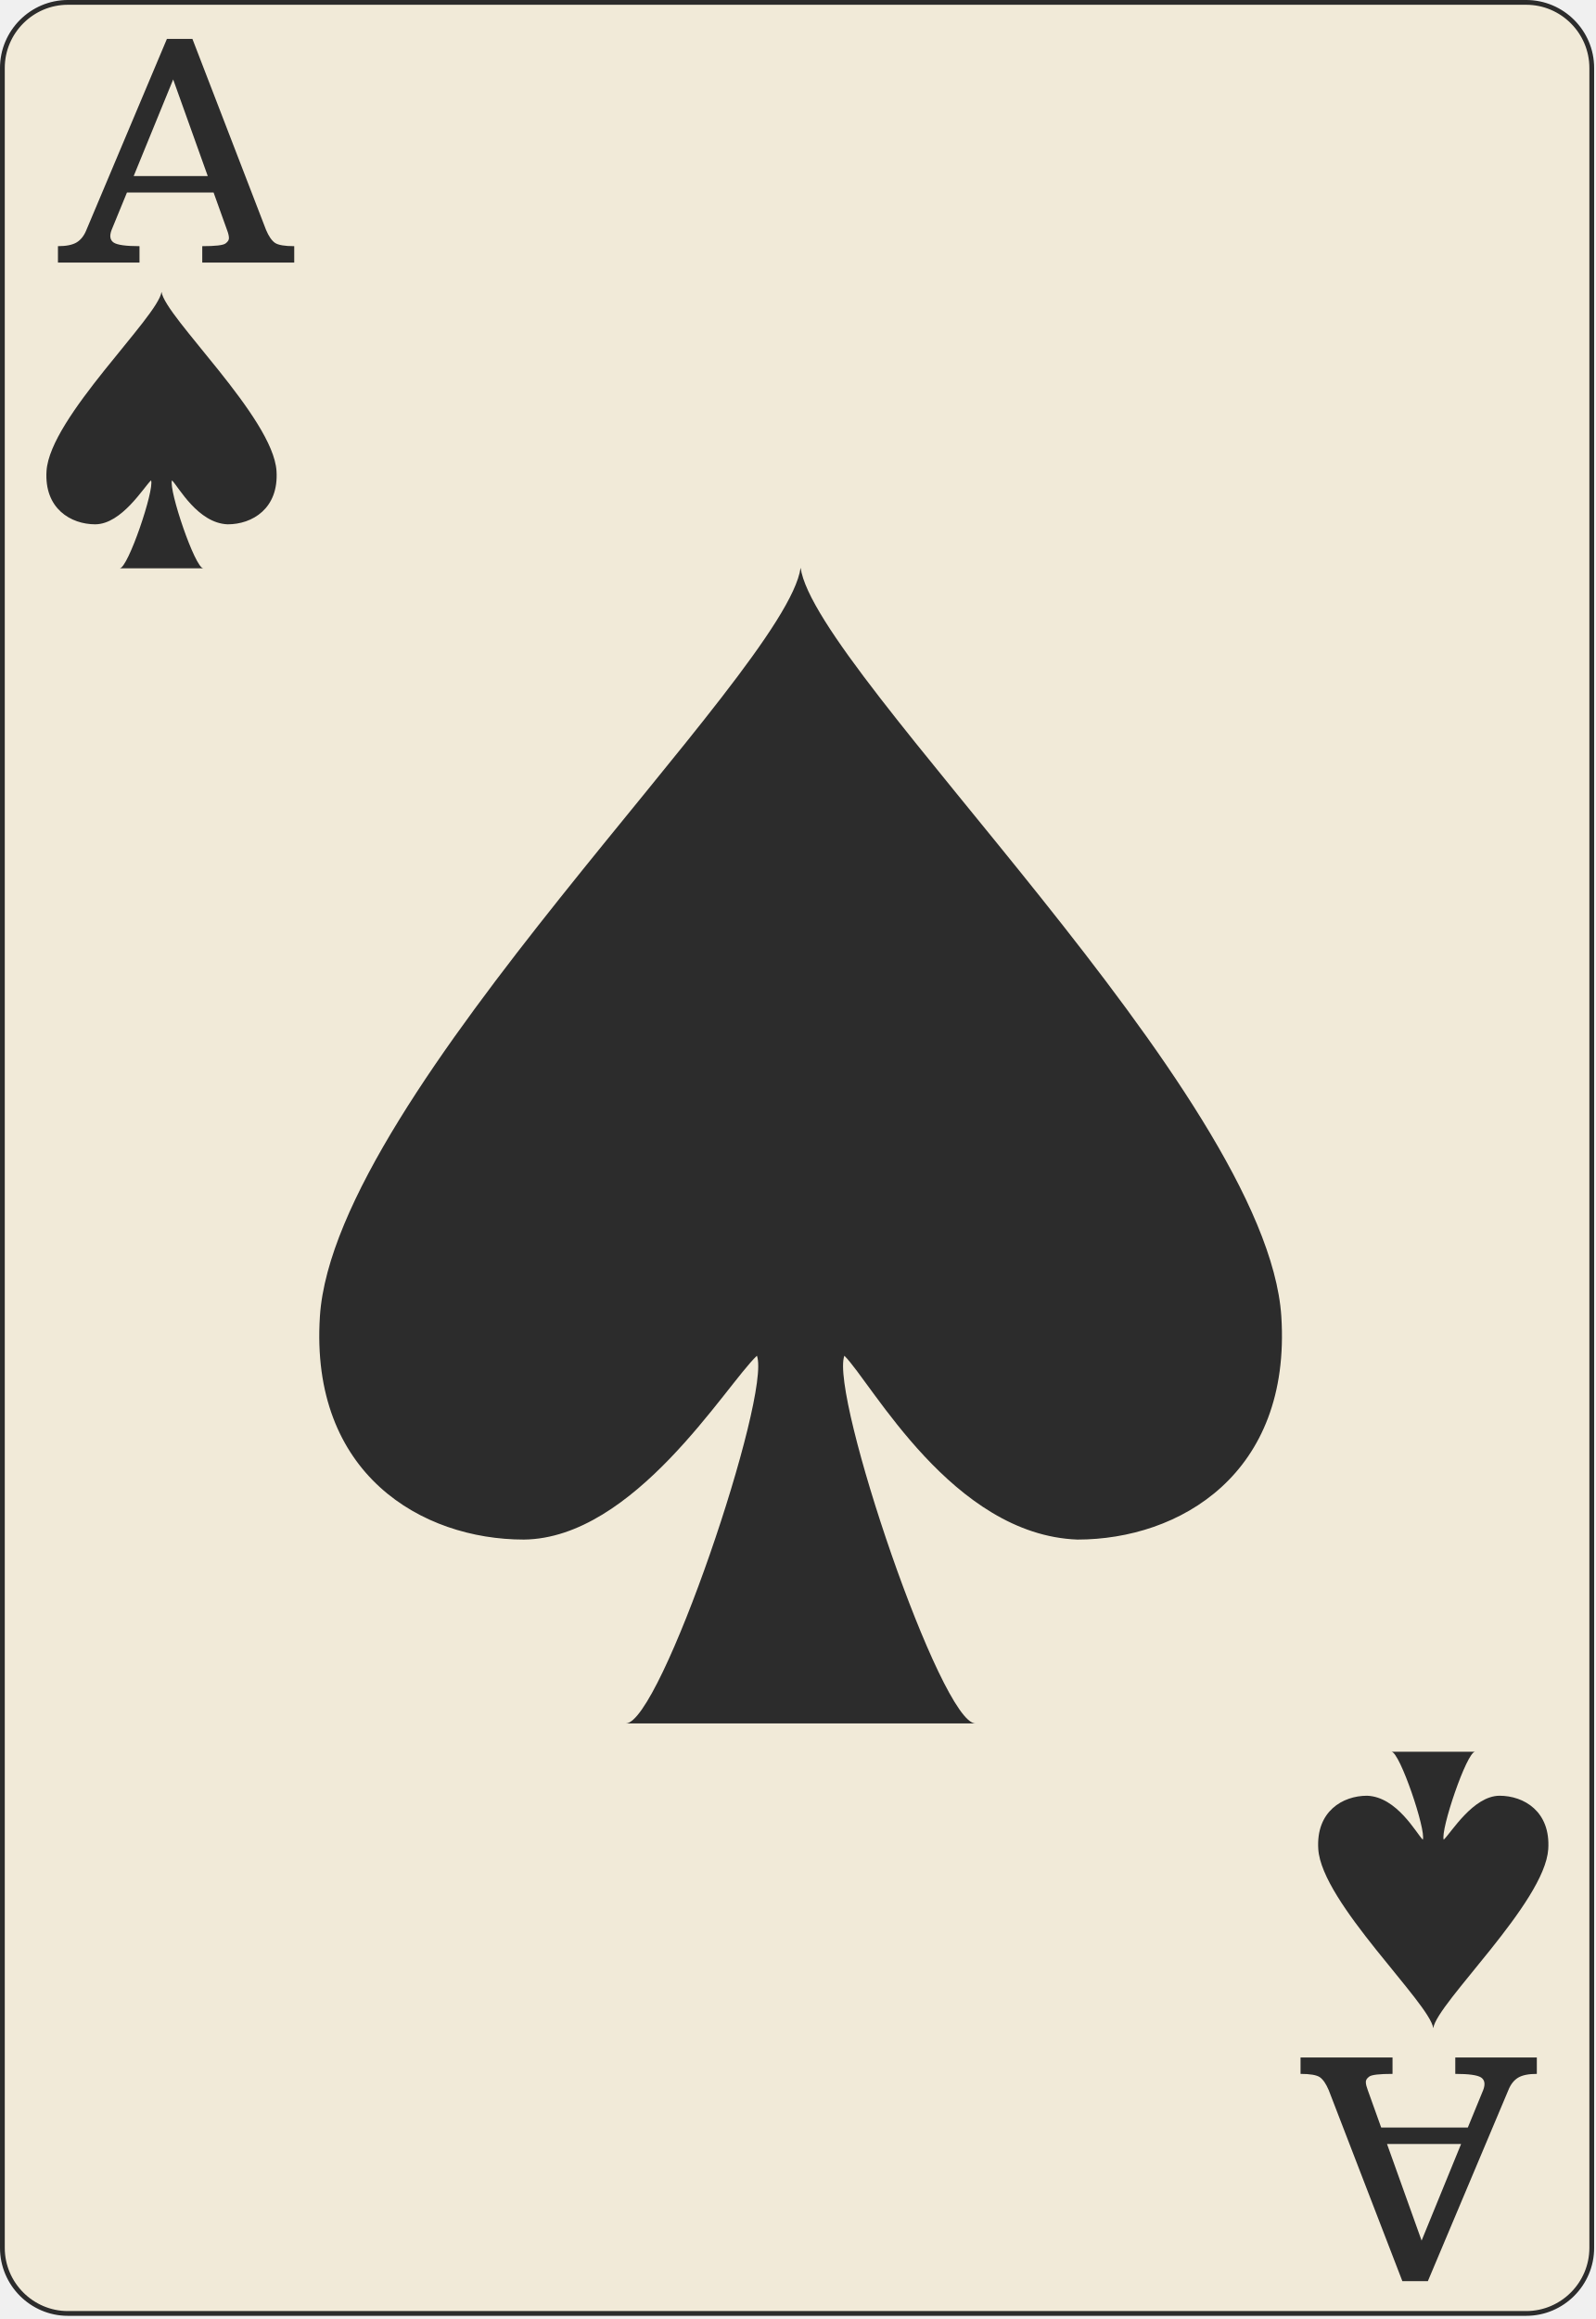
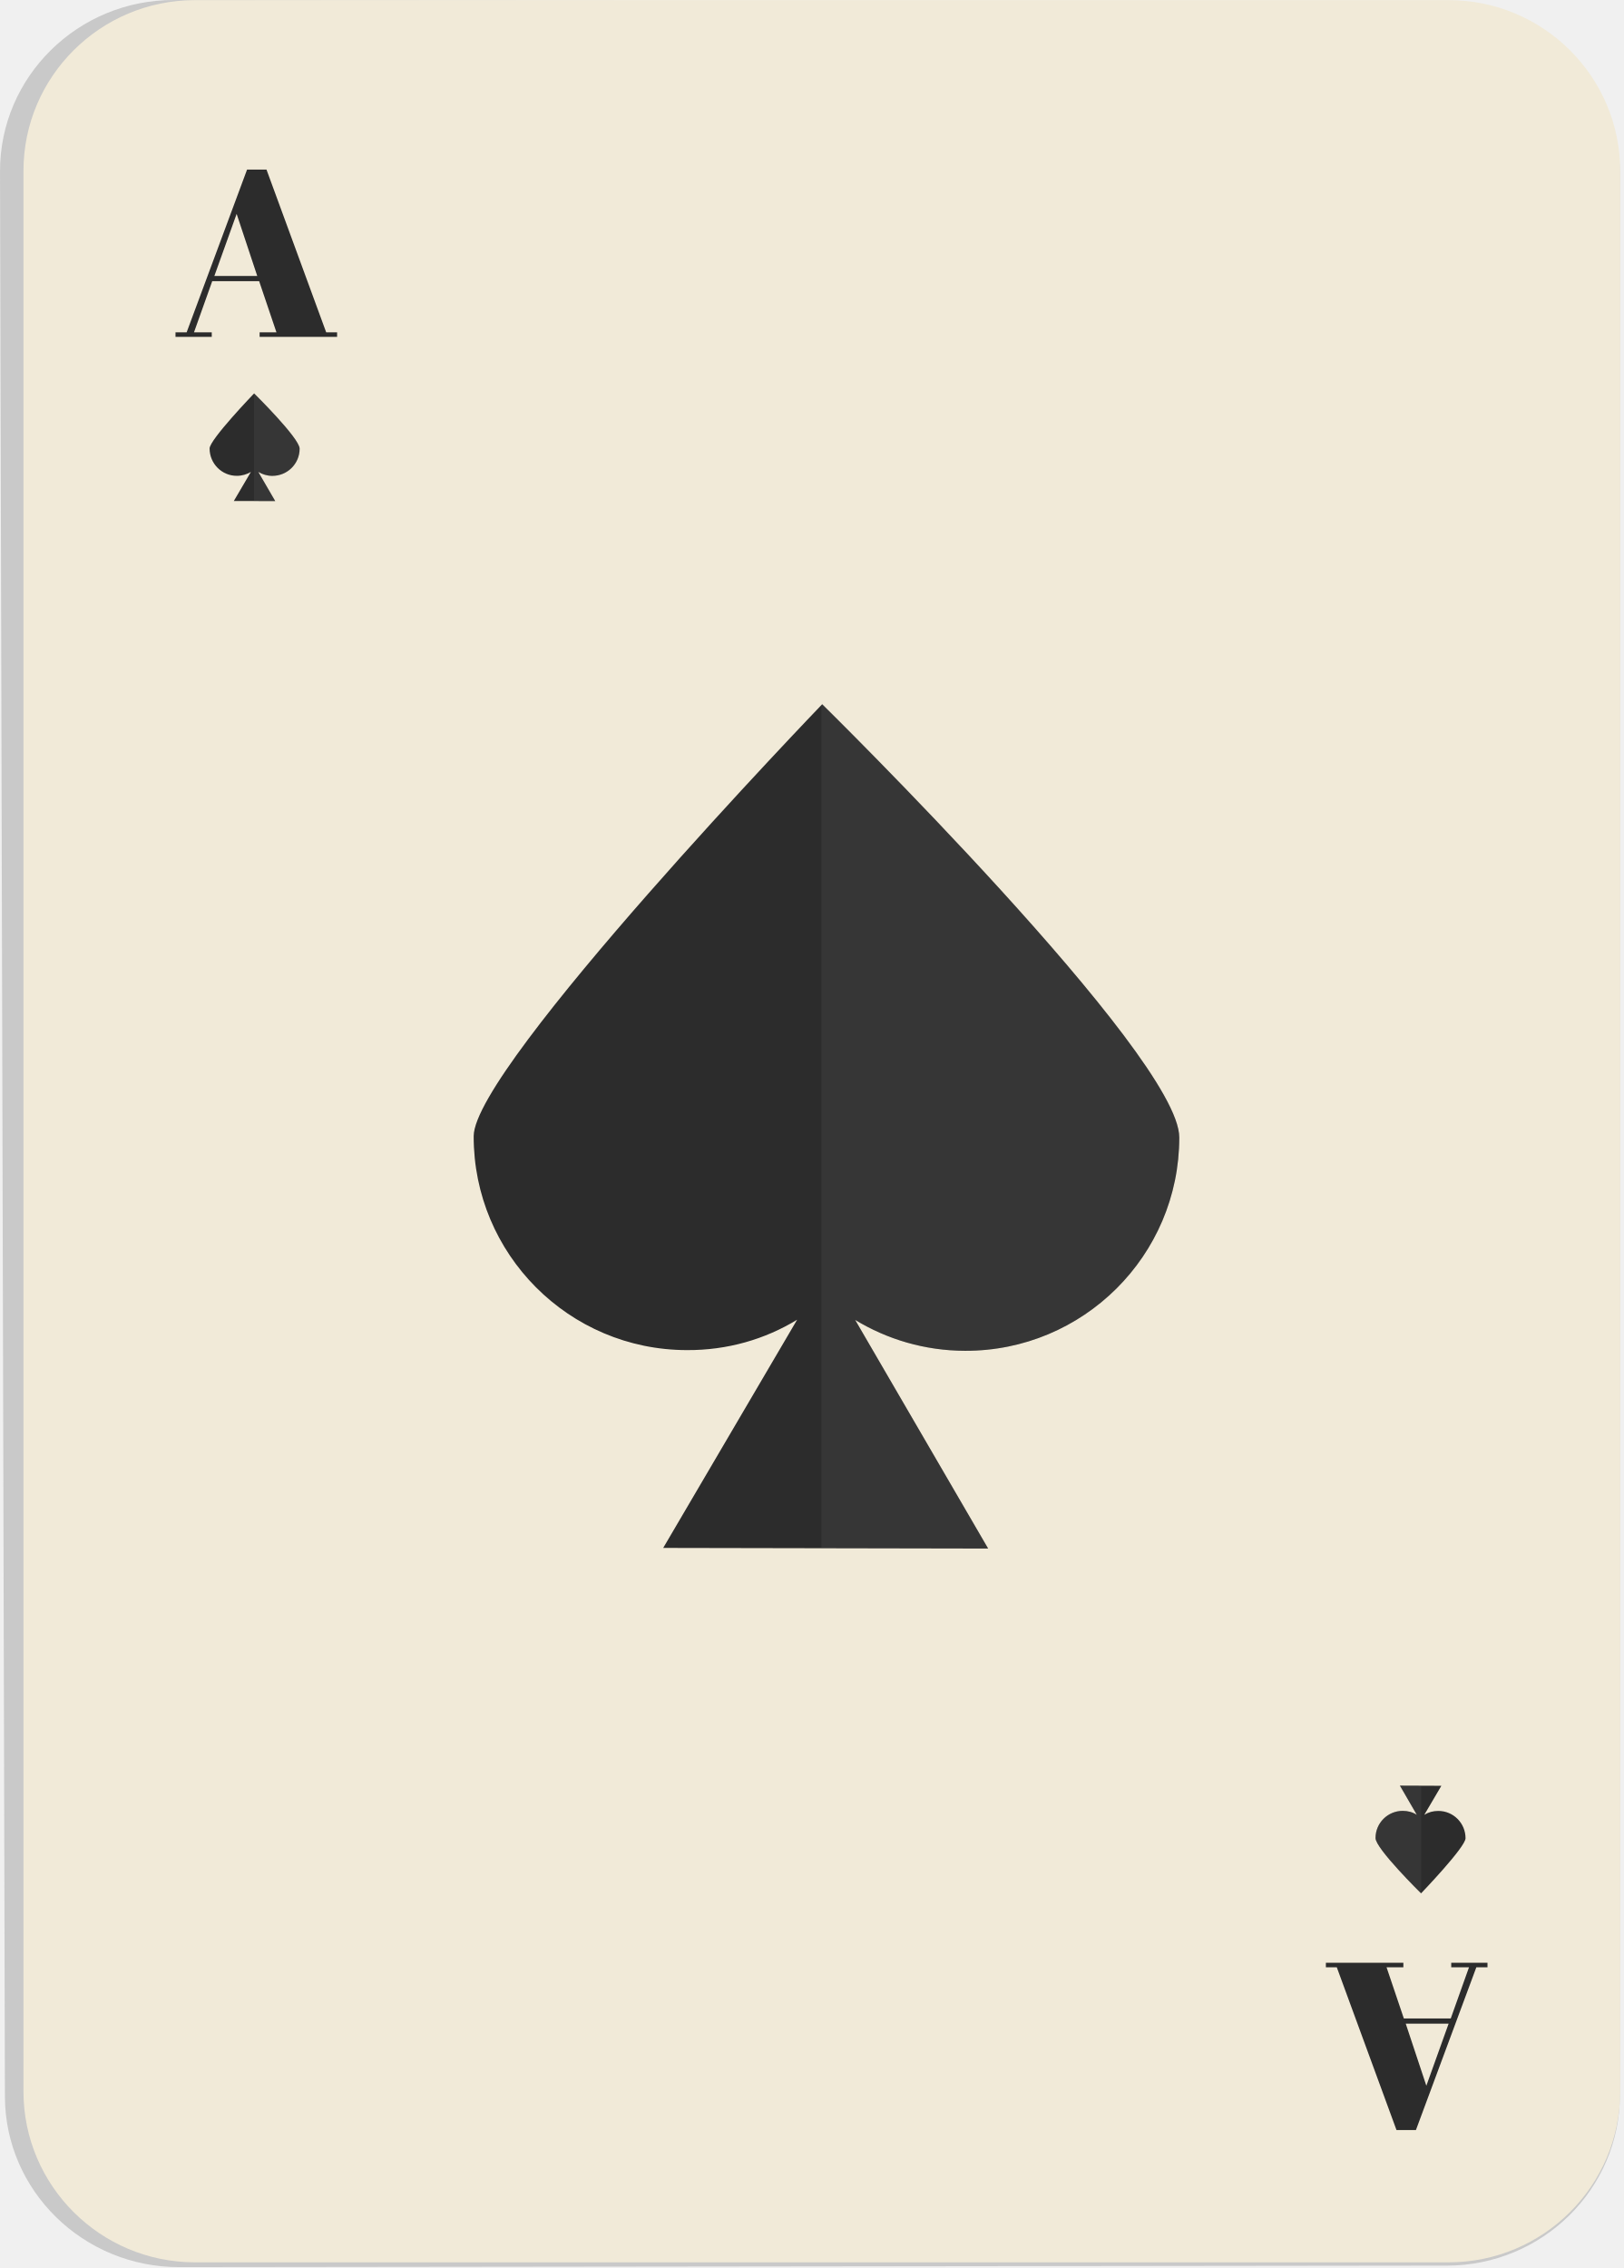
- <svg xmlns="http://www.w3.org/2000/svg" width="223" height="324" viewBox="0 0 223 324" fill="none">
-   <g clip-path="url(#clip0_2009_1914)">
-     <path d="M222.449 314.064C222.449 319.1 218.333 323.223 213.287 323.223H9.481C4.448 323.223 0.333 319.1 0.333 314.064V9.493C0.333 4.457 4.448 0.333 9.481 0.333H213.287C218.333 0.333 222.449 4.457 222.449 9.493V314.064Z" fill="#F1EAD8" stroke="#2C2C2C" stroke-width="0.667" />
-     <path d="M8.098 34.393C9.251 34.393 10.119 34.219 10.702 33.872C11.299 33.511 11.758 32.927 12.077 32.122L23.327 5.434H26.89L37.181 32.122C37.556 33.011 37.973 33.615 38.431 33.934C38.89 34.24 39.785 34.393 41.119 34.393V36.684H28.265V34.393C30.098 34.393 31.181 34.268 31.515 34.018C31.862 33.768 32.022 33.497 31.994 33.205C31.98 32.914 31.89 32.552 31.723 32.122L29.848 26.893H17.744L15.598 32.122C15.278 32.955 15.376 33.545 15.89 33.893C16.404 34.226 17.605 34.393 19.494 34.393V36.684H8.098V34.393ZM29.035 24.601L24.202 11.101L18.681 24.601H29.035Z" fill="#2C2C2C" />
-     <path d="M214.773 289.754C213.62 289.754 212.752 289.928 212.169 290.275C211.572 290.636 211.113 291.219 210.794 292.025L199.544 318.712H195.981L185.69 292.025C185.315 291.136 184.898 290.532 184.44 290.212C183.981 289.907 183.086 289.754 181.752 289.754V287.462H194.606V289.754C192.773 289.754 191.69 289.879 191.356 290.129C191.009 290.379 190.85 290.65 190.877 290.941C190.891 291.233 190.981 291.594 191.148 292.025L193.023 297.254H205.127L207.273 292.025C207.593 291.191 207.495 290.601 206.981 290.254C206.468 289.921 205.266 289.754 203.377 289.754V287.462H214.773V289.754ZM193.836 299.546L198.669 313.046L204.19 299.546H193.836Z" fill="#2C2C2C" />
-     <path d="M179.065 183.91C177.03 152.718 113.921 94.009 111.886 79.324C109.851 94.001 46.742 152.71 44.707 183.91C43.286 205.96 58.96 215.101 73.213 215.101C88.645 214.935 101.391 193.569 105.781 189.414C107.816 194.919 92.302 240.788 87.458 240.788H136.323C131.479 240.788 115.965 194.919 118 189.414C121.844 193.23 133.112 214.462 150.576 215.101C164.821 215.094 180.487 205.96 179.065 183.91Z" fill="#2C2C2C" />
-     <path d="M38.642 65.795C38.155 58.334 23.059 44.29 22.573 40.778C22.086 44.288 6.99 58.332 6.503 65.795C6.163 71.07 9.912 73.256 13.322 73.256C17.013 73.216 20.062 68.105 21.112 67.112C21.599 68.428 17.888 79.401 16.729 79.401H28.418C27.259 79.401 23.548 68.428 24.035 67.112C24.954 68.025 27.65 73.103 31.827 73.256C35.235 73.254 38.982 71.07 38.642 65.795Z" fill="#2C2C2C" />
-     <path d="M184.23 258.352C184.717 265.813 199.813 279.856 200.3 283.369C200.786 279.858 215.882 265.815 216.369 258.352C216.709 253.077 212.96 250.891 209.55 250.891C205.859 250.93 202.81 256.041 201.76 257.035C201.273 255.718 204.984 244.746 206.143 244.746H194.454C195.613 244.746 199.324 255.718 198.837 257.035C197.918 256.122 195.222 251.043 191.045 250.891C187.637 250.892 183.89 253.077 184.23 258.352Z" fill="#2C2C2C" />
-   </g>
-   <defs>
-     <clipPath id="clip0_2009_1914">
-       <rect width="222.783" height="323.556" fill="white" />
-     </clipPath>
-   </defs>
+ <svg xmlns="http://www.w3.org/2000/svg" width="141" height="197" viewBox="0 0 141 197" fill="none">
+   <path d="M15.554 196.923C7.235 196.931 0.446 190.292 0.428 182.114L0.001 14.899C-0.017 6.671 6.758 -0.018 15.109 3.60492e-05L125.615 0.205C133.927 0.223 140.694 6.922 140.694 15.129V181.984C140.694 190.141 133.956 196.787 125.662 196.794L15.554 196.923Z" fill="#C9C9C9" />
+   <path d="M16.93 196.507C8.72 196.507 2.038 189.851 2.038 181.662V14.846C2.038 6.66 8.72 0.011 16.93 0.011H125.822C134.04 0.011 140.721 6.66 140.721 14.846V181.662C140.721 189.851 134.04 196.507 125.822 196.507H16.93Z" fill="#F1EAD8" />
+   <path d="M102.426 98.803C102.454 91.673 71.41 61.17 71.41 61.17C71.41 61.17 41.148 92.621 41.141 98.688C41.126 108.935 49.413 117.26 59.663 117.271C63.174 117.289 66.441 116.334 69.234 114.632L57.602 134.454L85.825 134.508L74.275 114.65C77.046 116.334 80.317 117.325 83.821 117.332C94.071 117.361 102.426 109.068 102.426 98.803Z" fill="#2C2C2C" />
+   <path opacity="0.2" d="M102.426 98.803C102.454 91.673 71.41 61.17 71.41 61.17C71.41 61.17 71.374 61.206 71.349 61.231V134.486L85.824 134.508L74.275 114.65C77.046 116.334 80.317 117.325 83.821 117.332C94.071 117.361 102.426 109.068 102.426 98.803Z" fill="#616161" />
+   <path d="M26.024 38.972C26.024 38.06 22.071 34.172 22.071 34.172C22.071 34.172 18.208 38.182 18.204 38.954C18.204 40.268 19.263 41.331 20.57 41.331C21.015 41.331 21.439 41.205 21.791 40.993L20.308 43.517L23.905 43.524L22.433 40.99C22.789 41.202 23.205 41.334 23.647 41.334C24.957 41.338 26.024 40.286 26.024 38.972Z" fill="#2C2C2C" />
+   <path opacity="0.2" d="M26.025 38.972C26.025 38.06 22.072 34.172 22.072 34.172C22.072 34.172 22.065 34.183 22.058 34.183V43.524H23.907L22.435 40.99C22.79 41.202 23.206 41.334 23.648 41.334C24.959 41.338 26.025 40.286 26.025 38.972Z" fill="#616161" />
+   <path d="M119.47 159.653C119.463 160.565 123.426 164.457 123.426 164.457C123.426 164.457 127.289 160.443 127.289 159.671C127.289 158.361 126.234 157.298 124.923 157.298C124.471 157.298 124.062 157.41 123.706 157.636L125.189 155.115L121.588 155.101L123.056 157.636C122.708 157.41 122.288 157.291 121.836 157.291C120.536 157.291 119.47 158.343 119.47 159.653Z" fill="#2C2C2C" />
+   <path opacity="0.2" d="M119.47 159.653C119.463 160.565 123.426 164.457 123.426 164.457L123.433 164.443V155.101H121.588L123.056 157.636C122.708 157.41 122.288 157.291 121.836 157.291C120.536 157.291 119.47 158.343 119.47 159.653Z" fill="#616161" />
+   <path d="M24.011 28.868L22.508 24.423H18.433L16.848 28.868H18.392V29.259H15.243V28.868H16.21L21.459 14.729H23.146L28.332 28.868H29.279V29.259H22.549V28.868H24.011ZM20.553 18.578L18.618 23.97H22.343L20.553 18.578Z" fill="#2C2C2C" />
+   <path d="M120.428 170.878L121.93 175.324L126.005 175.324L127.59 170.878L126.046 170.878L126.046 170.487L129.195 170.487L129.195 170.878L128.228 170.878L122.98 185.017L121.292 185.017L116.106 170.878L115.159 170.878L115.159 170.487L121.889 170.487L121.889 170.878L120.428 170.878ZM123.885 181.169L125.82 175.776L122.095 175.776L123.885 181.169Z" fill="#2C2C2C" />
</svg>
